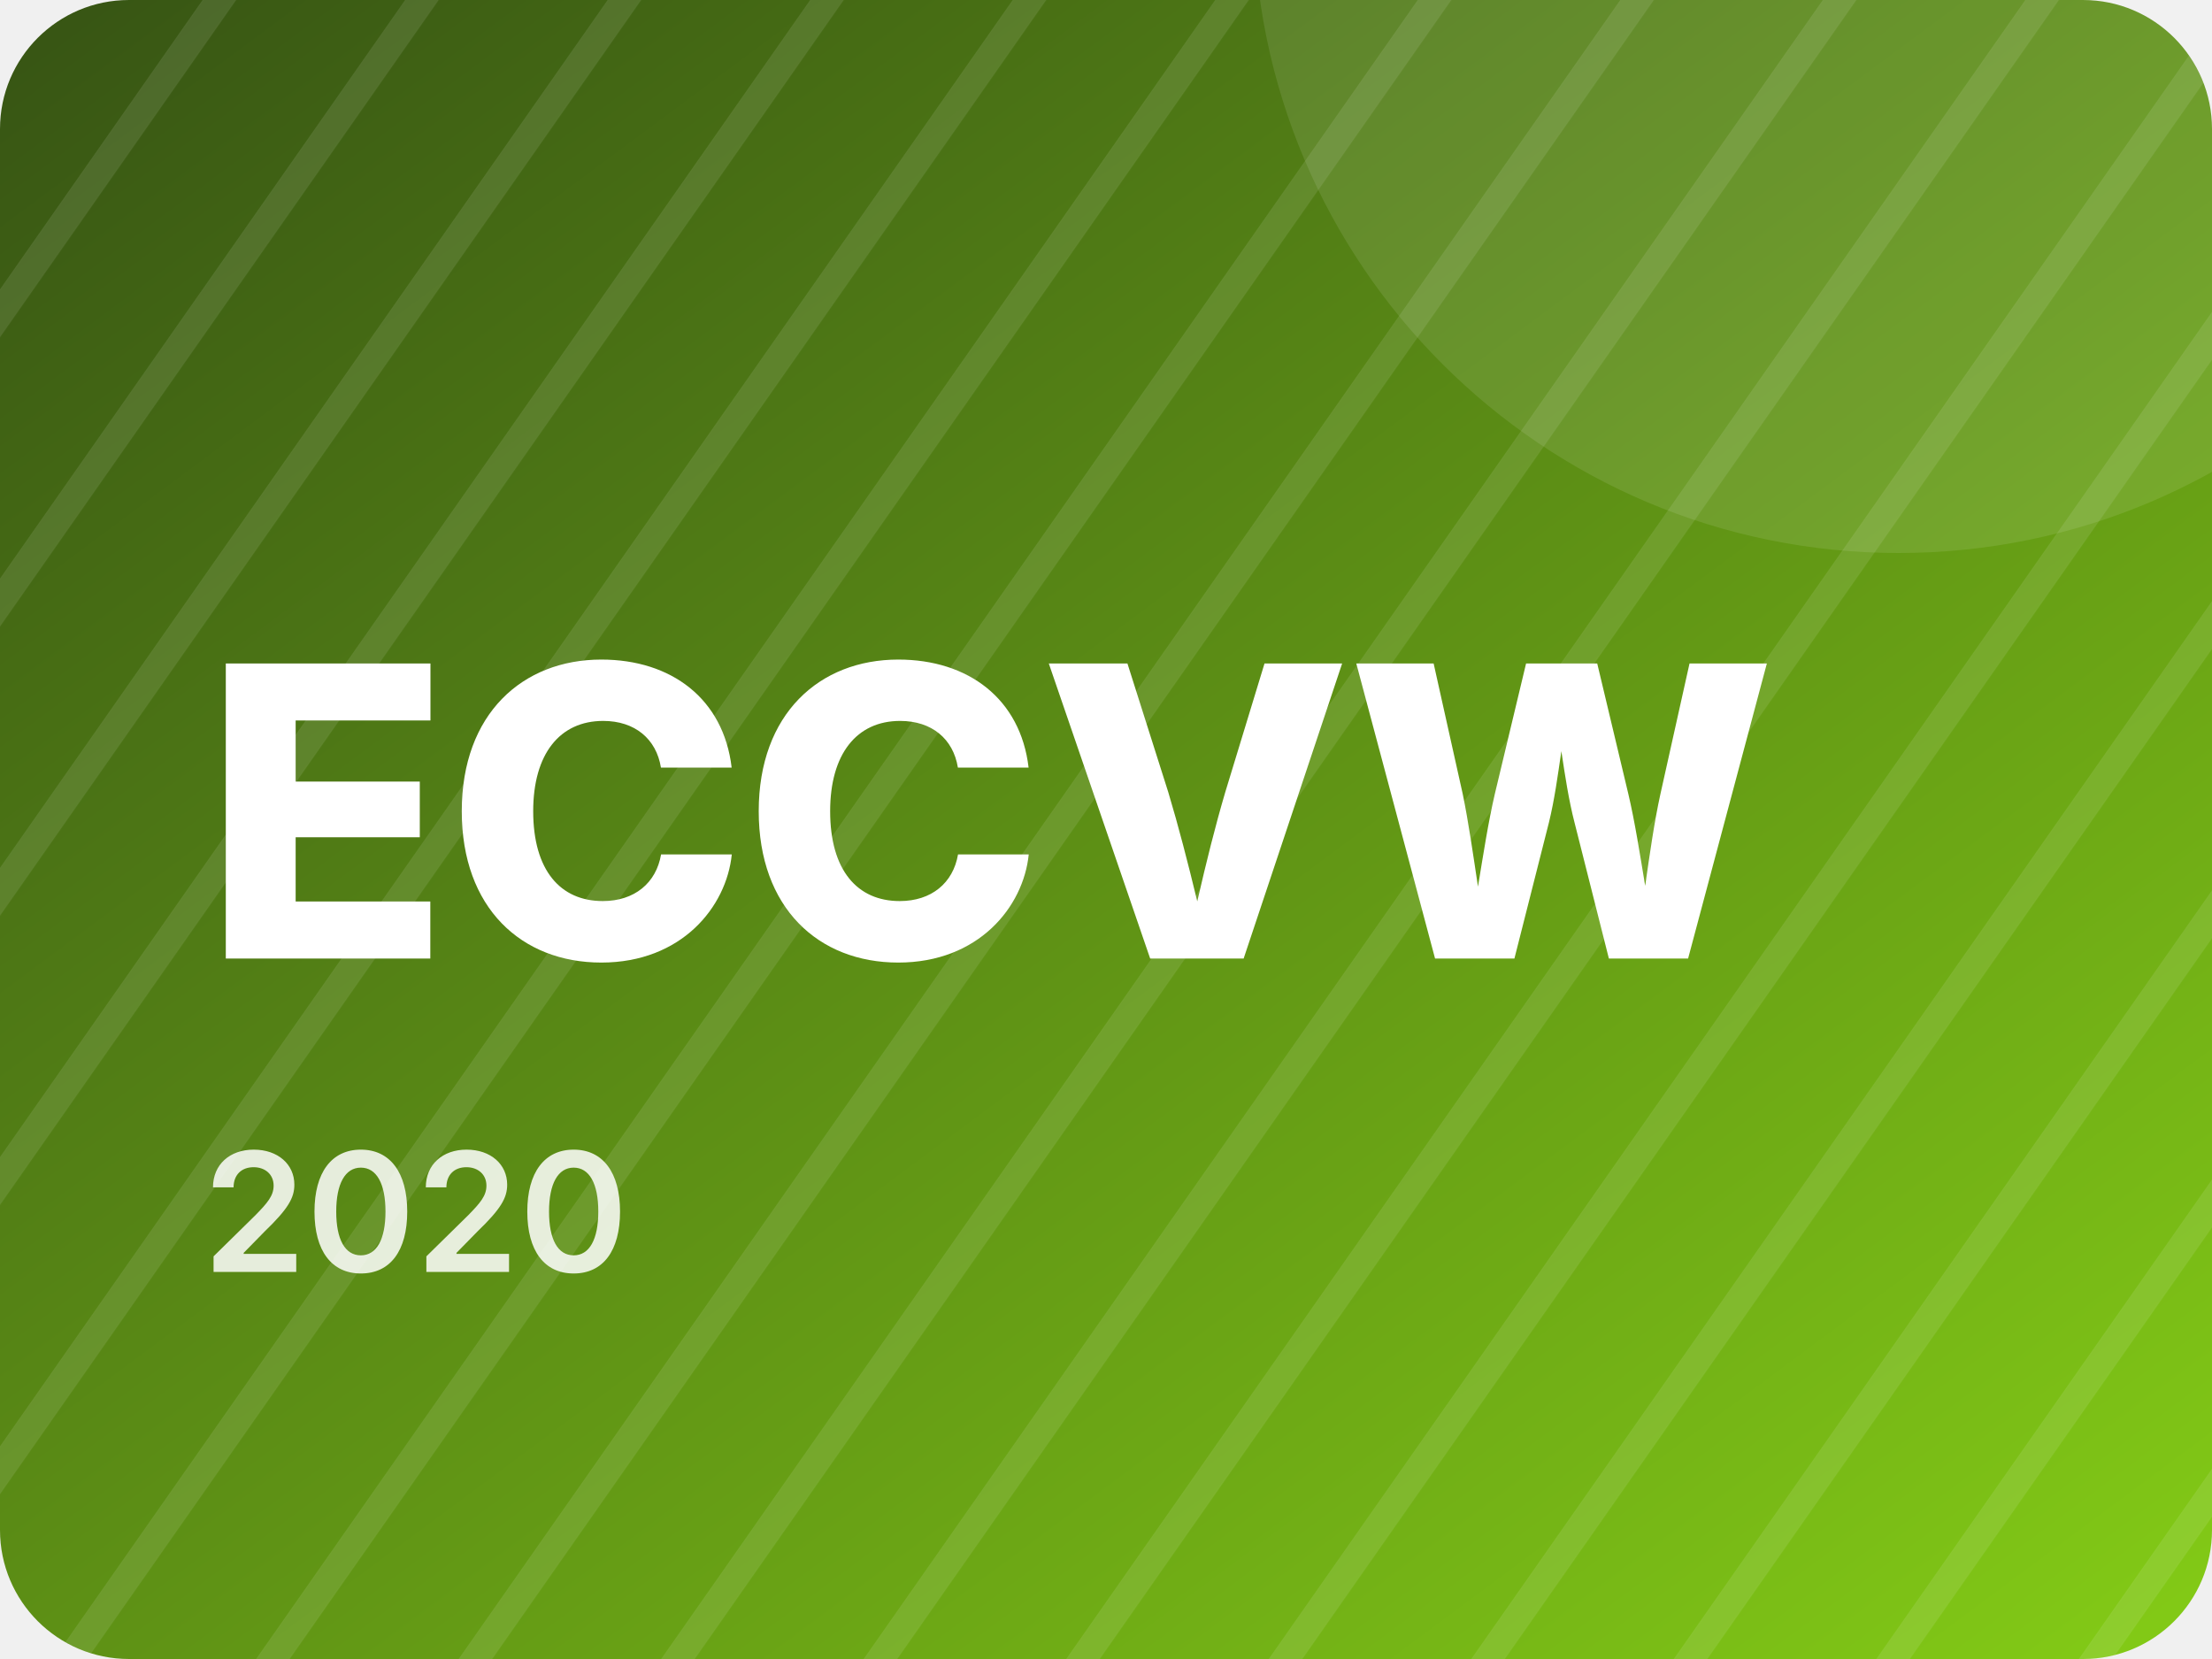
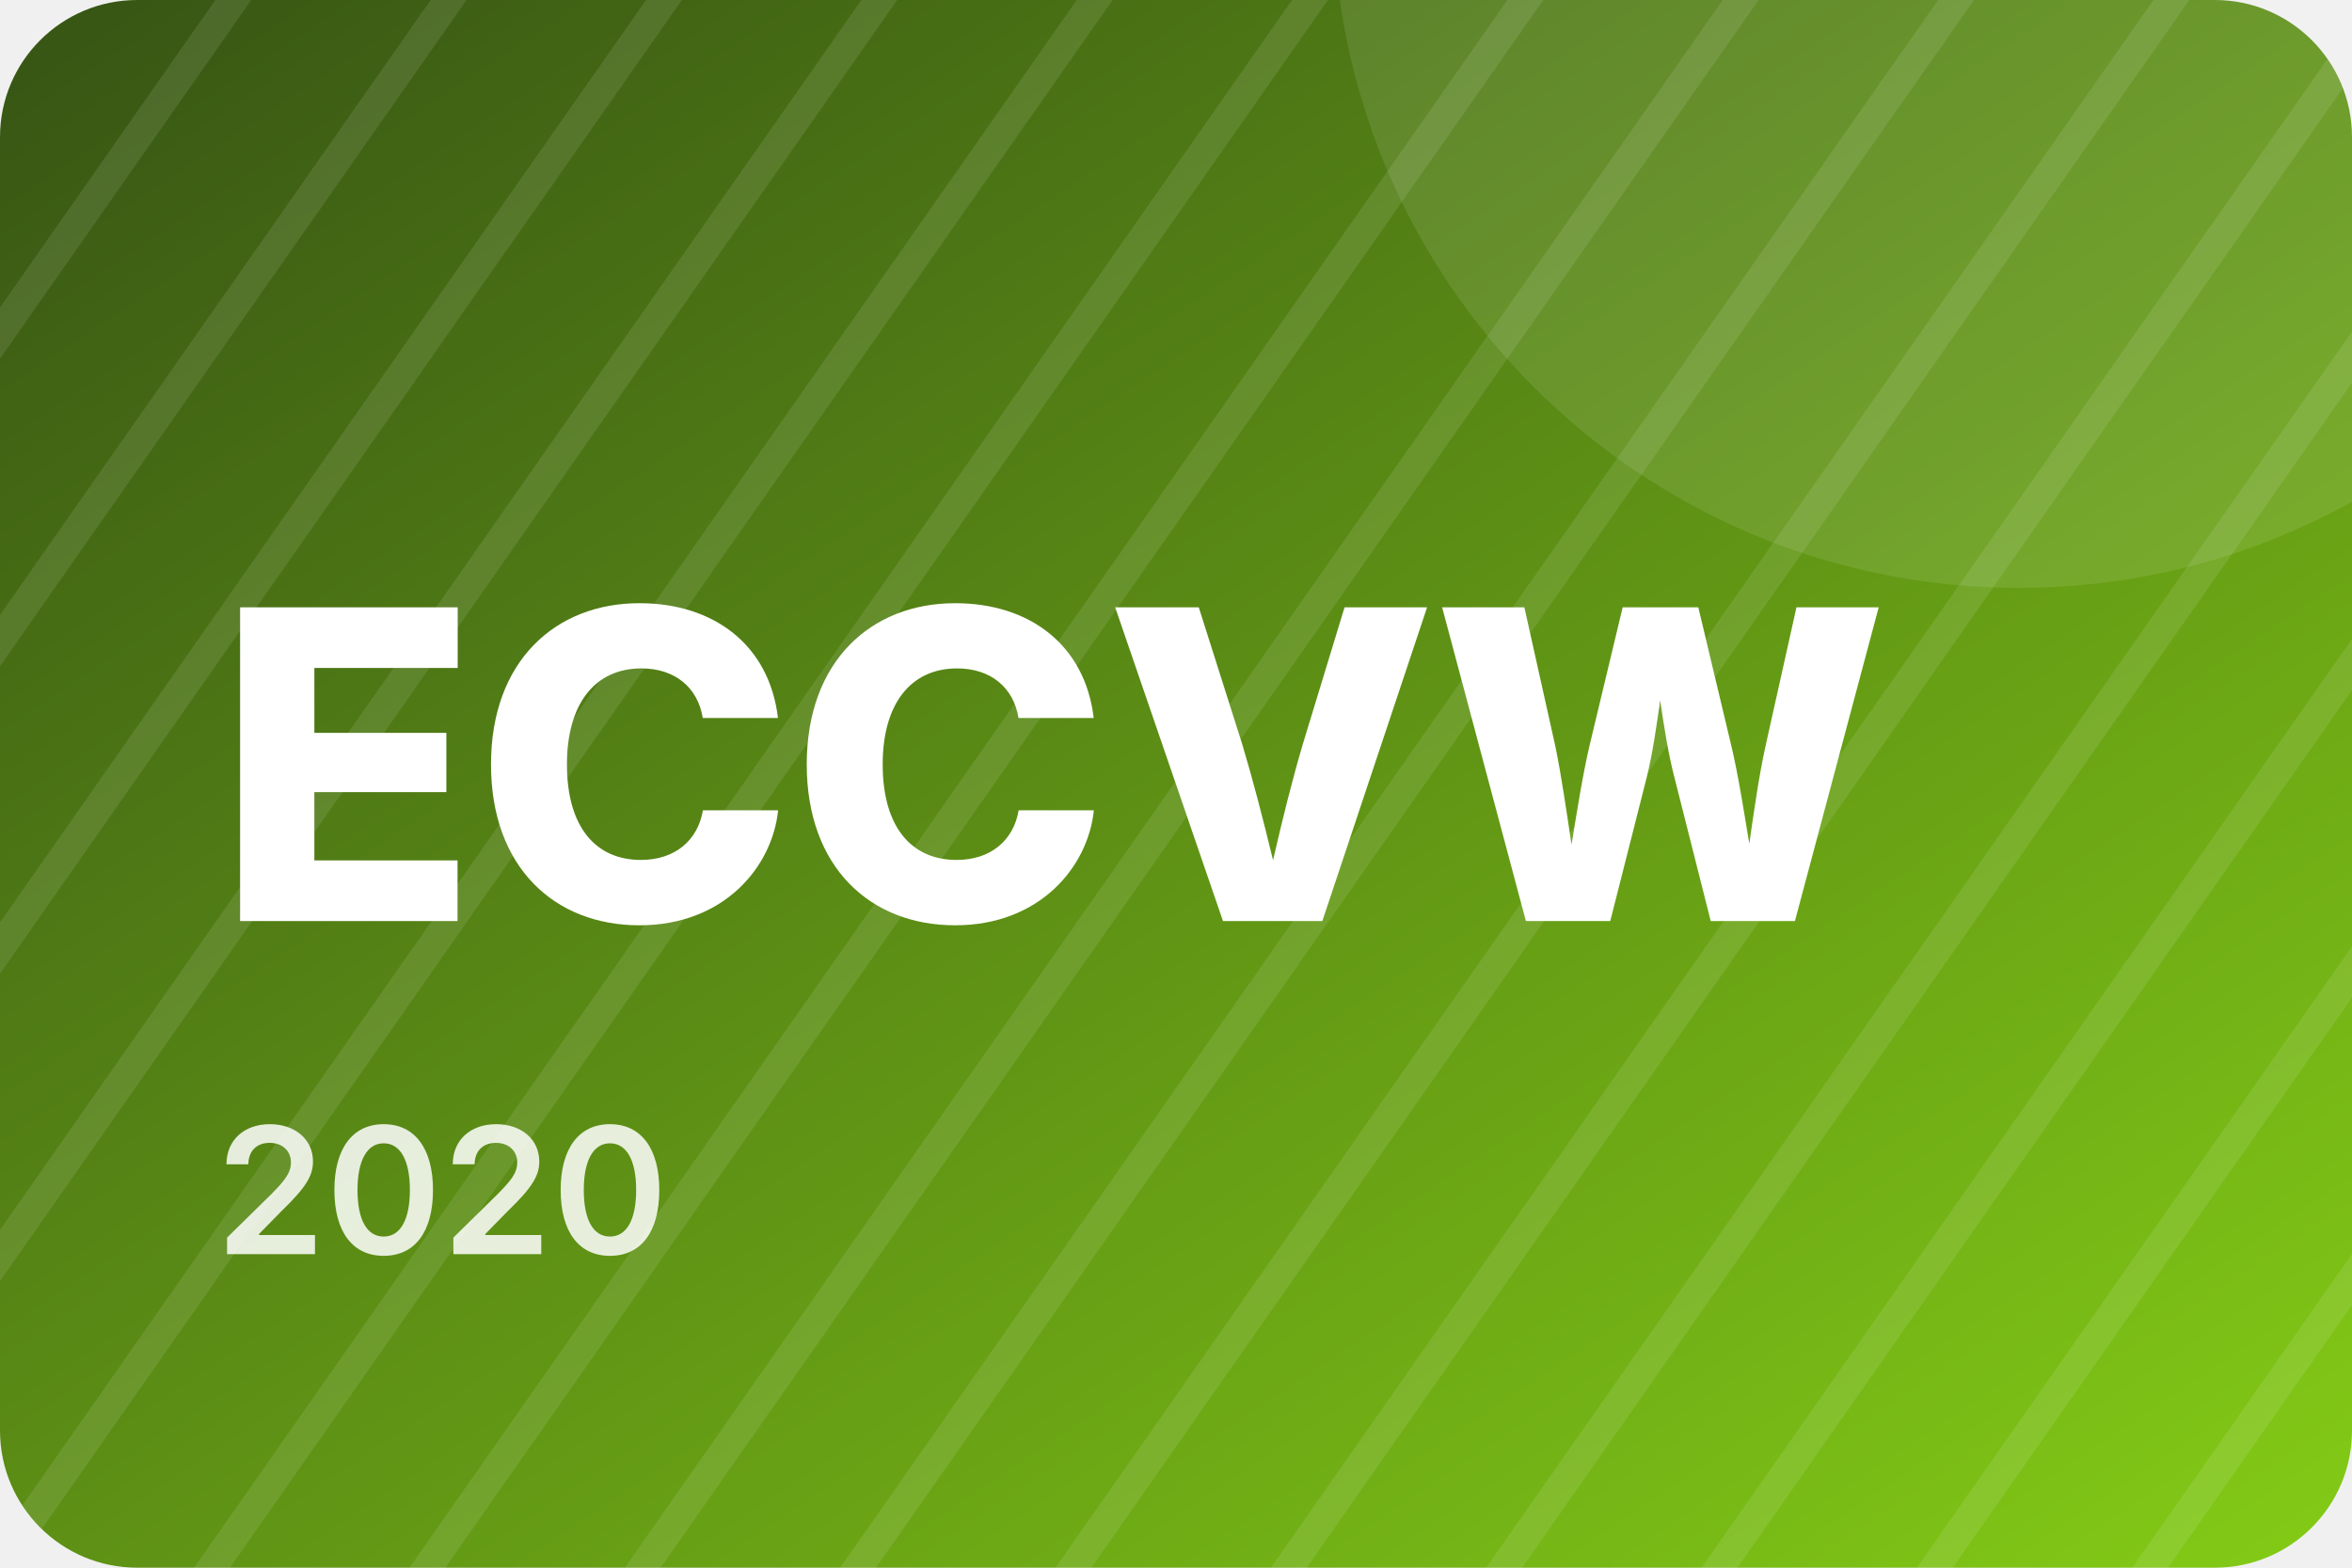
- <svg xmlns="http://www.w3.org/2000/svg" viewBox="0 0 240 180" width="240" height="180" role="img" aria-label="ECCVW 2020">
+ <svg xmlns="http://www.w3.org/2000/svg" viewBox="0 0 240 160" width="240" height="160" role="img" aria-label="ECCVW 2020">
  <defs>
    <linearGradient id="g-eccvw" x1="0" y1="0" x2="1" y2="1">
      <stop offset="0" stop-color="#365314" />
      <stop offset="1" stop-color="#84cc16" />
    </linearGradient>
    <pattern id="p-eccvw" width="18" height="18" patternUnits="userSpaceOnUse" patternTransform="rotate(35)">
      <rect width="18" height="18" fill="none" />
      <line x1="0" y1="0" x2="0" y2="18" stroke="#ffffff" stroke-opacity="0.10" stroke-width="6" />
    </pattern>
  </defs>
-   <rect width="240" height="180" rx="14" fill="url(#g-eccvw)" />
-   <rect width="240" height="180" rx="14" fill="url(#p-eccvw)" />
+   <rect width="240" height="160" rx="14" fill="url(#g-eccvw)" />
+   <rect width="240" height="160" rx="14" fill="url(#p-eccvw)" />
  <circle cx="206" cy="-10" r="70" fill="#ffffff" fill-opacity="0.10" />
-   <text x="22" y="104" font-family="Inter, 'Segoe UI', Helvetica, Arial, sans-serif" font-weight="800" font-size="44" fill="#ffffff" letter-spacing="-0.5">ECCVW</text>
-   <text x="22" y="138" font-family="Inter, 'Segoe UI', Helvetica, Arial, sans-serif" font-weight="600" font-size="18" fill="#ffffff" fill-opacity="0.85">2020</text>
+   <text x="22" y="94" font-family="Inter, 'Segoe UI', Helvetica, Arial, sans-serif" font-weight="800" font-size="44" fill="#ffffff" letter-spacing="-0.5">ECCVW</text>
+   <text x="22" y="128" font-family="Inter, 'Segoe UI', Helvetica, Arial, sans-serif" font-weight="600" font-size="18" fill="#ffffff" fill-opacity="0.85">2020</text>
</svg>
